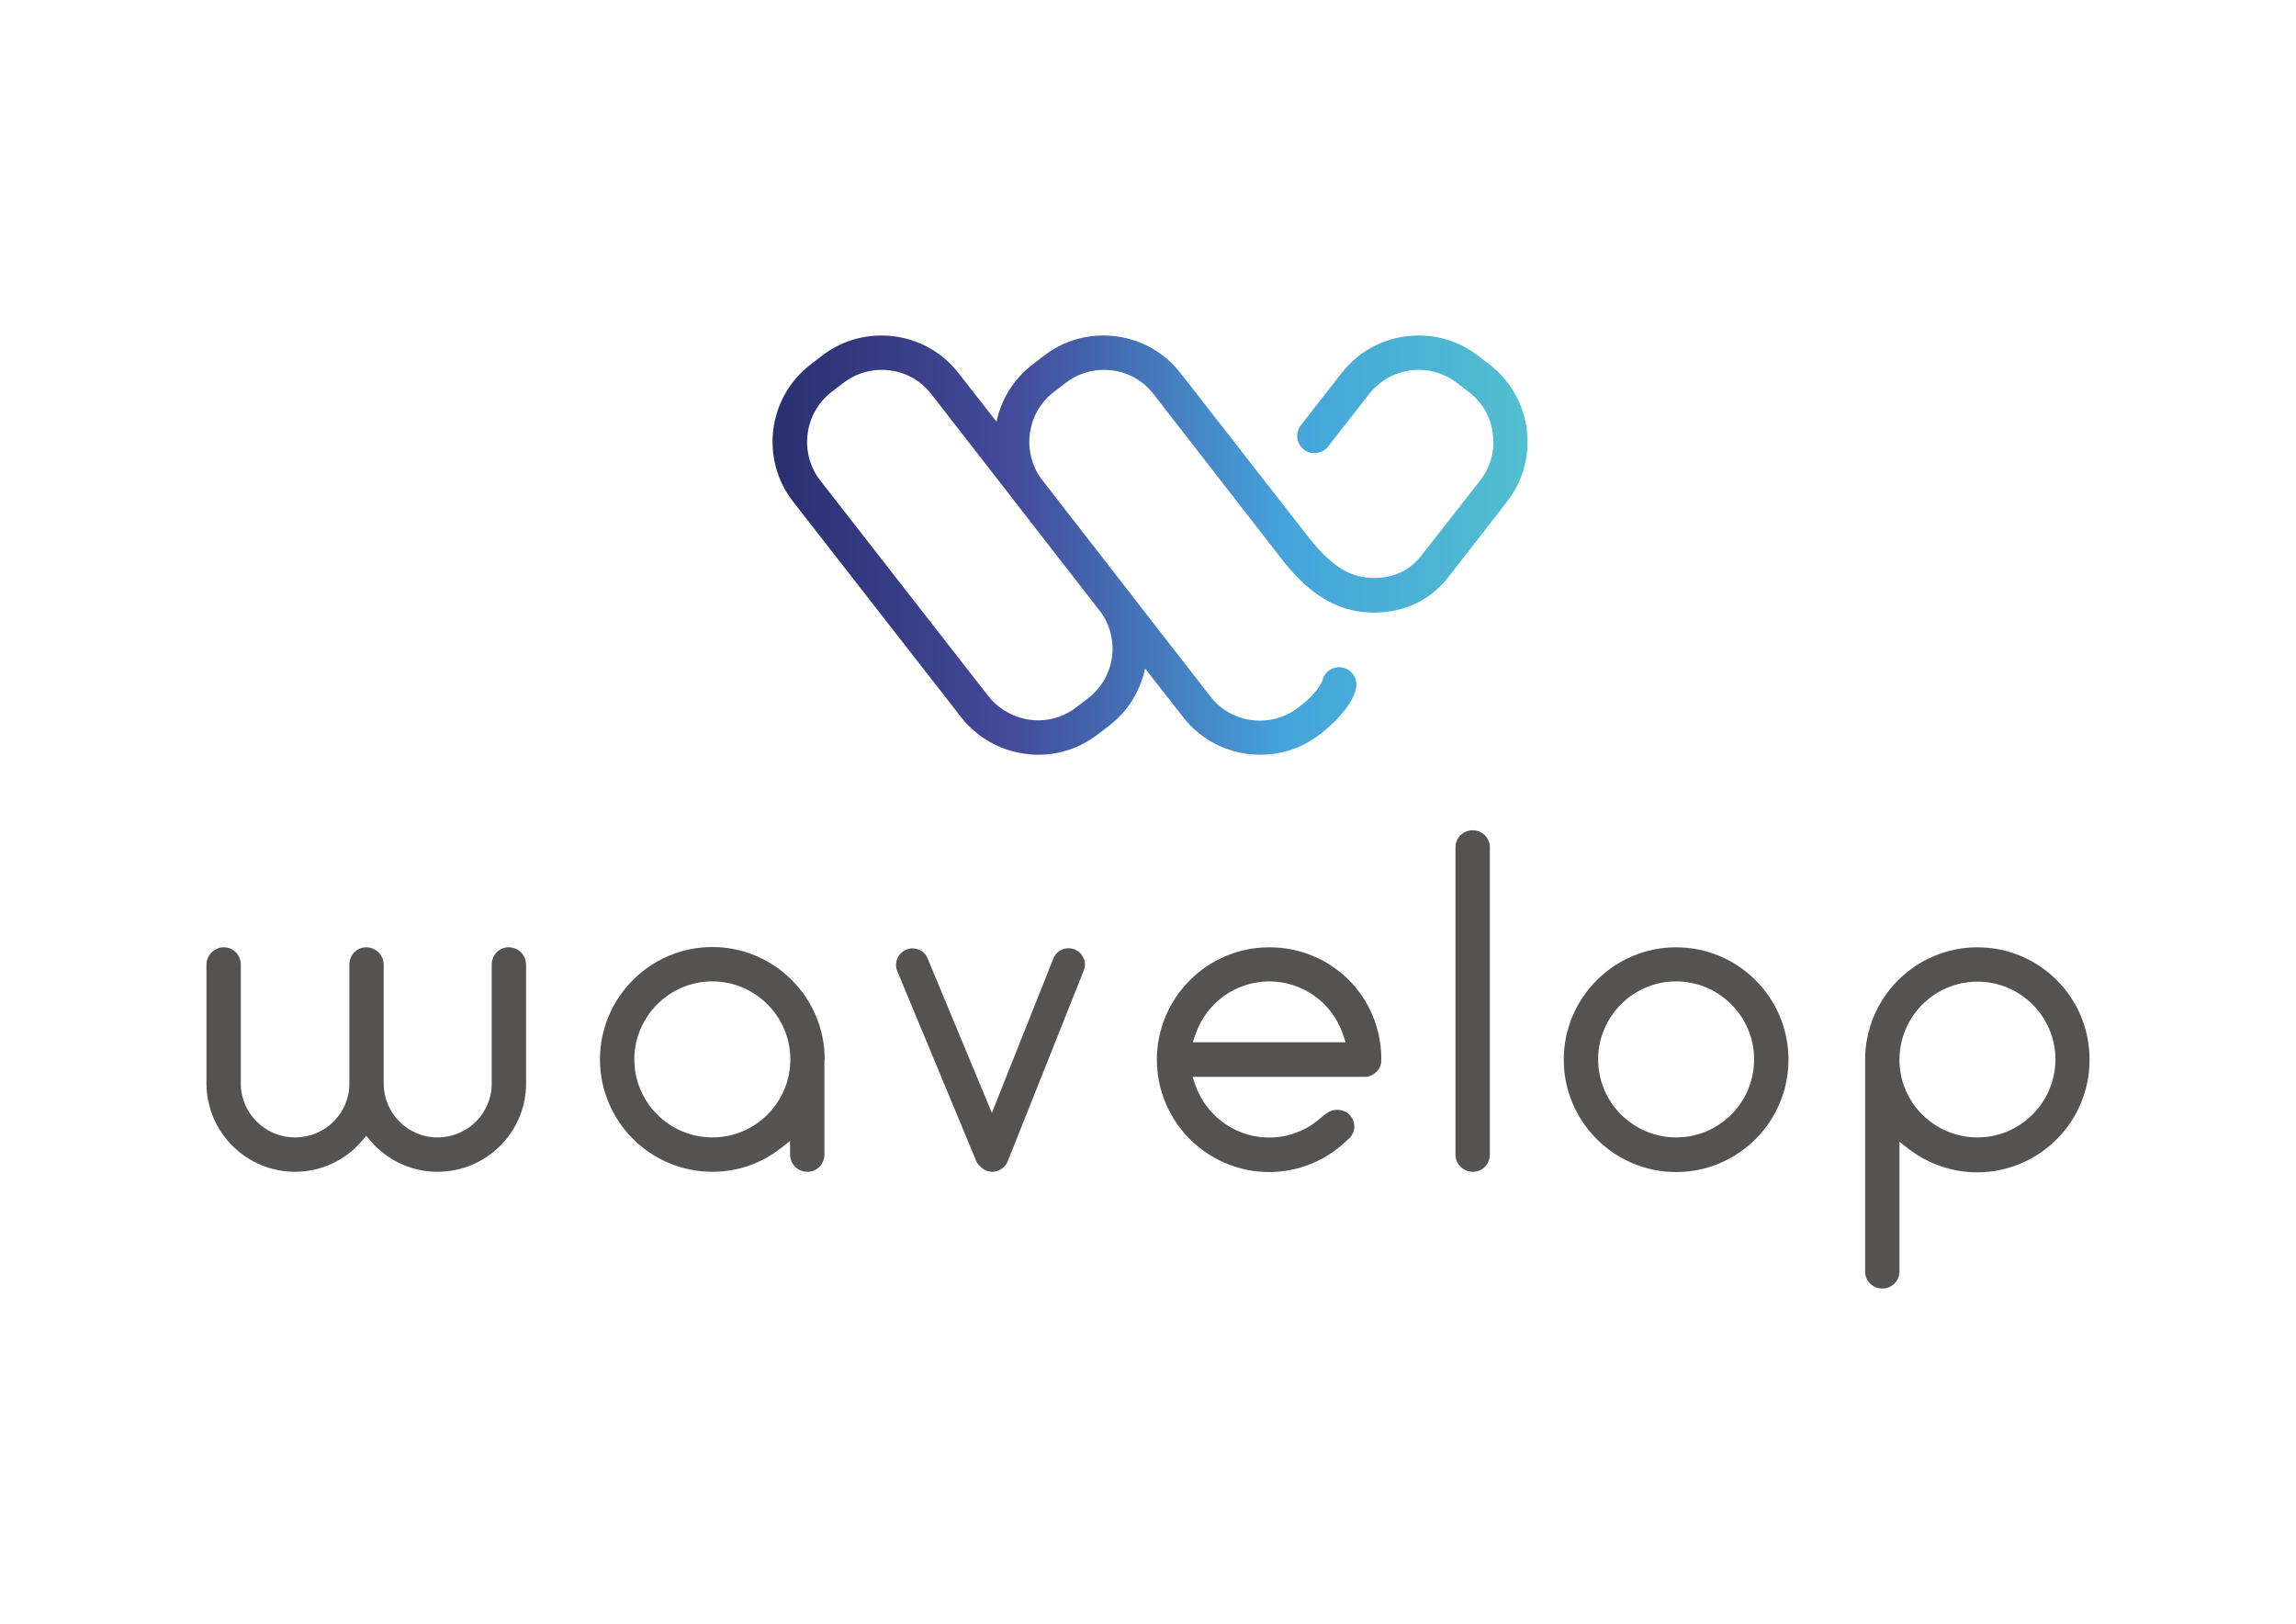
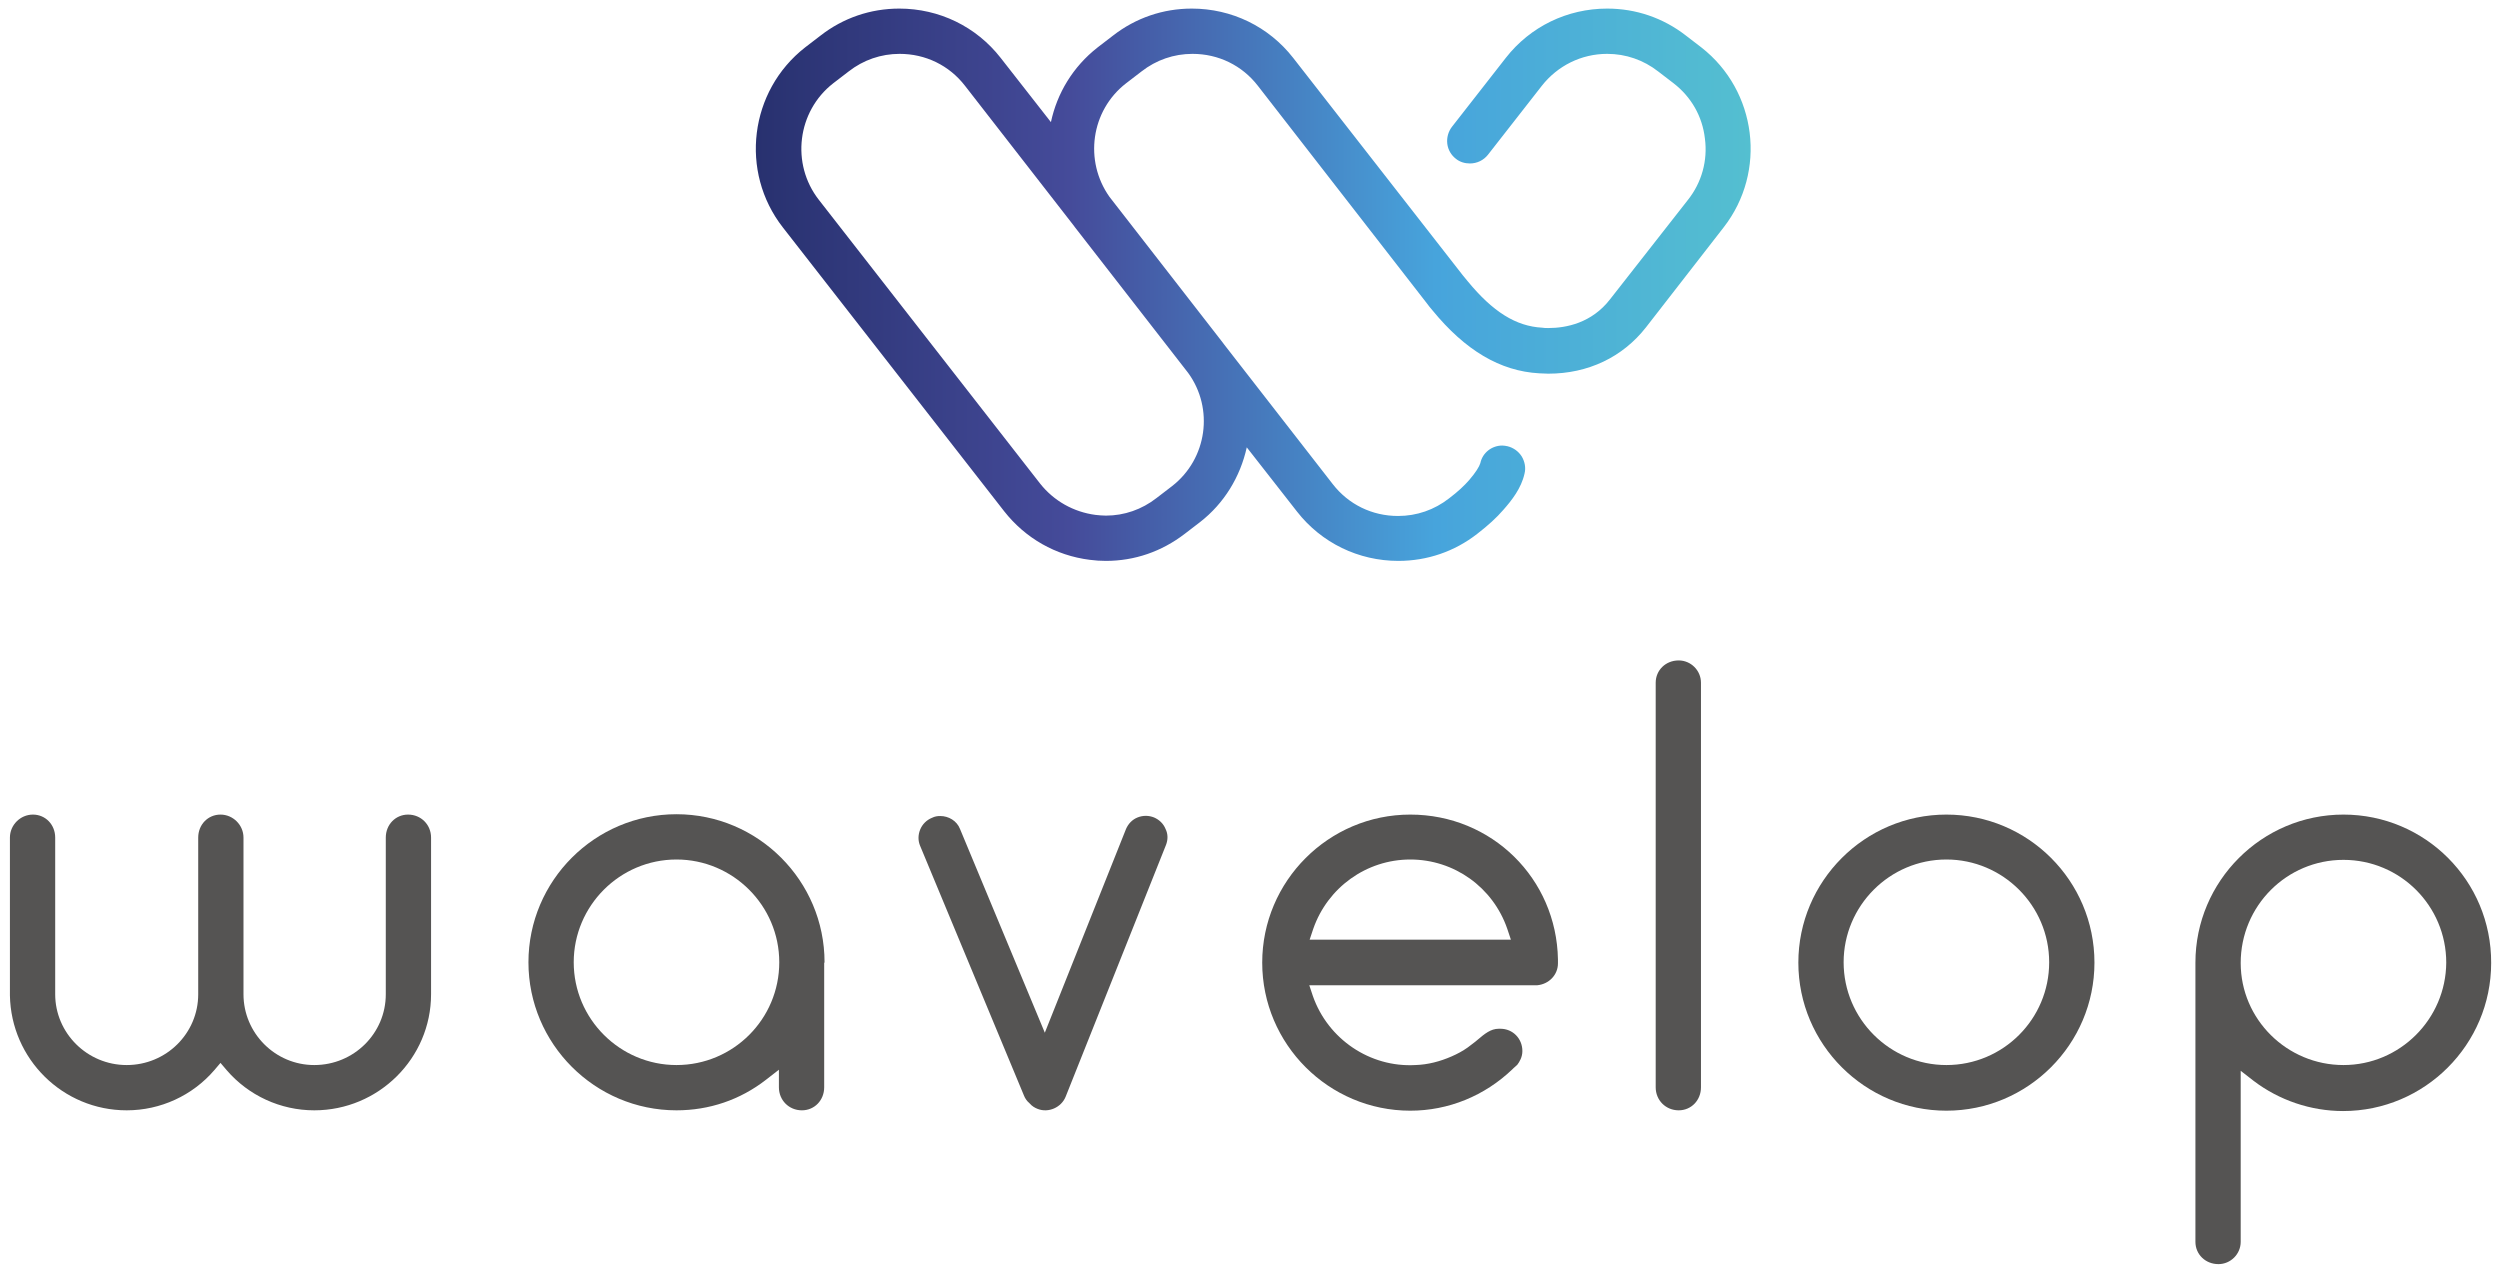
- <svg xmlns="http://www.w3.org/2000/svg" version="1.1" id="Livello_1" x="0px" y="0px" viewBox="0 0 841.9 595.3" style="enable-background:new 0 0 841.9 595.3;" xml:space="preserve">
+ <svg xmlns="http://www.w3.org/2000/svg" version="1.1" id="Livello_1" x="0px" y="0px" viewBox="0 0 695.72 353.75" style="enable-background:new 0 0 695.72 353.75;" xml:space="preserve">
  <style type="text/css">
- 	.st0{fill:#545352;}
+ 	.st0{fill:#555453;}
	.st1{fill:url(#SVGID_1_);}
</style>
  <g>
    <g>
-       <path class="st0" d="M397.4,355.8c0.6-1.5,0.6-3.1-0.1-4.5v0c-0.6-1.5-1.8-2.6-3.2-3.2c-1.5-0.6-3.1-0.6-4.6,0    c-1.5,0.6-2.6,1.8-3.2,3.2L363.7,408l-23.6-56.7c-0.9-2.3-3.2-3.6-5.5-3.6c-0.8,0-1.5,0.1-2.3,0.5c-1.5,0.6-2.7,1.8-3.3,3.3    c-0.6,1.5-0.6,3.1,0,4.5l28.9,69.5c0.3,0.8,0.9,1.6,1.4,2l0.2,0.2c0.6,0.7,1.4,1.2,2.2,1.5c3,1.2,6.6-0.4,7.8-3.4L397.4,355.8z" />
-       <path class="st0" d="M614.6,347.3c-22.7,0-41.2,18.5-41.2,41.2c0,22.7,18.5,41.2,41.2,41.2c22.7,0,41.2-18.5,41.2-41.2    C655.8,365.7,637.3,347.3,614.6,347.3z M614.6,417c-15.7,0-28.6-12.8-28.6-28.6c0-15.7,12.8-28.6,28.6-28.6    c15.7,0,28.6,12.8,28.6,28.6C643.2,404.2,630.4,417,614.6,417z" />
-       <path class="st0" d="M540.1,304.4c-3.6,0-6.4,2.7-6.4,6.2v112.6c0,3.6,2.8,6.4,6.4,6.4c3.5,0,6.2-2.8,6.2-6.4V310.6    C546.3,307.2,543.5,304.4,540.1,304.4z" />
-       <path class="st0" d="M302.4,388.4c0-22.7-18.5-41.2-41.2-41.2s-41.2,18.5-41.2,41.2c0,22.7,18.5,41.2,41.2,41.2    c9.1,0,17.7-2.9,24.9-8.5l3.6-2.8v4.9c0,3.6,2.8,6.4,6.4,6.4c3.5,0,6.2-2.8,6.2-6.4v-33.7c0,0,0-0.1,0-0.3c0-0.3,0-0.4,0-0.6    L302.4,388.4z M261.2,417c-15.7,0-28.6-12.8-28.6-28.6c0-15.7,12.8-28.6,28.6-28.6c15.7,0,28.6,12.8,28.6,28.6    C289.8,404.2,277,417,261.2,417z" />
-       <path class="st0" d="M725.1,347.3c-22.7,0-41.2,18.5-41.2,41.2v77.7c0,3.5,2.8,6.2,6.4,6.2c3.4,0,6.2-2.8,6.2-6.2v-47.6l3.6,2.8    c7.1,5.4,15.9,8.4,24.9,8.4c22.7,0,41.2-18.5,41.2-41.2C766.3,365.7,747.8,347.3,725.1,347.3z M725.1,417    c-15.7,0-28.6-12.7-28.6-28.4c0-15.9,12.8-28.7,28.6-28.7s28.6,12.8,28.6,28.6C753.6,404.2,740.8,417,725.1,417z" />
-       <path class="st0" d="M506.5,388.7l0-0.2c0-0.3,0-0.6,0-0.9c-0.4-22.5-18.4-40.3-41.1-40.3c-22.7,0-41.2,18.5-41.2,41.2    c0,22.7,18.5,41.2,41.2,41.2c10.6,0,20.7-4.1,28.5-11.6l0.2-0.2c0.3-0.3,0.7-0.6,1-0.9l0.1-0.1c0.6-0.8,1.4-2.1,1.4-3.8    c0-3.5-2.7-6.2-6.1-6.2H490c-2.2,0-3.9,1.4-5.9,3.1l-0.6,0.5c-0.7,0.5-1.4,1.1-2.1,1.6c-1.4,1-2.9,1.8-4.5,2.5    c-3.2,1.4-6.6,2.3-10.1,2.4c-12.6,0.7-24.3-7.2-28.5-19.2l-1-3l63.4,0C504,394.5,506.5,391.9,506.5,388.7z M437.4,382.1l1-3    c4-11.5,14.8-19.3,27-19.3c12.2,0,23,7.7,27,19.3l1,3H437.4z" />
-       <path class="st0" d="M192.9,397.3v-43.6c0-3.6-2.8-6.4-6.4-6.4c-3.5,0-6.2,2.8-6.2,6.4v43.6c0,10.9-8.9,19.7-19.9,19.7    c-10.9,0-19.7-8.9-19.7-19.7v-43.6c0-3.5-2.9-6.4-6.4-6.4c-3.5,0-6.2,2.8-6.2,6.4v43.6c0,10.9-8.9,19.7-19.9,19.7    c-11,0-19.9-8.9-19.9-19.7v-43.6c0-3.6-2.7-6.4-6.2-6.4c-3.5,0-6.4,2.9-6.4,6.4v42l0,1.9c0.3,17.7,14.7,32,32.5,32    c9.4,0,18.3-4.1,24.4-11.2l1.7-2l1.7,2c6.1,7.1,15,11.2,24.4,11.2C178.3,429.6,192.9,415.1,192.9,397.3z" />
+       <g>
+         <path class="st0" d="M324.46,235.19c0.6-1.5,0.6-3.1-0.1-4.5l0,0c-0.6-1.5-1.8-2.6-3.2-3.2c-1.5-0.6-3.1-0.6-4.6,0     s-2.6,1.8-3.2,3.2l-22.6,56.7l-23.6-56.7c-0.9-2.3-3.2-3.6-5.5-3.6c-0.8,0-1.5,0.1-2.3,0.5c-1.5,0.6-2.7,1.8-3.3,3.3     c-0.6,1.5-0.6,3.1,0,4.5l28.9,69.5c0.3,0.8,0.9,1.6,1.4,2l0.2,0.2c0.6,0.7,1.4,1.2,2.2,1.5c3,1.2,6.6-0.4,7.8-3.4L324.46,235.19z     " />
+         <path class="st0" d="M541.66,226.69c-22.7,0-41.2,18.5-41.2,41.2s18.5,41.2,41.2,41.2s41.2-18.5,41.2-41.2     C582.86,245.09,564.36,226.69,541.66,226.69z M541.66,296.39c-15.7,0-28.6-12.8-28.6-28.6c0-15.7,12.8-28.6,28.6-28.6     c15.7,0,28.6,12.8,28.6,28.6C570.26,283.59,557.46,296.39,541.66,296.39z" />
+         <path class="st0" d="M467.16,183.79c-3.6,0-6.4,2.7-6.4,6.2v112.6c0,3.6,2.8,6.4,6.4,6.4c3.5,0,6.2-2.8,6.2-6.4v-112.6     C473.36,186.59,470.56,183.79,467.16,183.79z" />
+         <path class="st0" d="M229.46,267.79c0-22.7-18.5-41.2-41.2-41.2s-41.2,18.5-41.2,41.2s18.5,41.2,41.2,41.2     c9.1,0,17.7-2.9,24.9-8.5l3.6-2.8v4.9c0,3.6,2.8,6.4,6.4,6.4c3.5,0,6.2-2.8,6.2-6.4v-33.7c0,0,0-0.1,0-0.3c0-0.3,0-0.4,0-0.6     L229.46,267.79z M188.26,296.39c-15.7,0-28.6-12.8-28.6-28.6c0-15.7,12.8-28.6,28.6-28.6c15.7,0,28.6,12.8,28.6,28.6     C216.86,283.59,204.06,296.39,188.26,296.39z" />
+         <path class="st0" d="M652.16,226.69c-22.7,0-41.2,18.5-41.2,41.2v77.7c0,3.5,2.8,6.2,6.4,6.2c3.4,0,6.2-2.8,6.2-6.2v-47.6     l3.6,2.8c7.1,5.4,15.9,8.4,24.9,8.4c22.7,0,41.2-18.5,41.2-41.2C693.36,245.09,674.86,226.69,652.16,226.69z M652.16,296.39     c-15.7,0-28.6-12.7-28.6-28.4c0-15.9,12.8-28.7,28.6-28.7s28.6,12.8,28.6,28.6C680.66,283.59,667.86,296.39,652.16,296.39z" />
+         <path class="st0" d="M433.56,268.09v-0.2c0-0.3,0-0.6,0-0.9c-0.4-22.5-18.4-40.3-41.1-40.3s-41.2,18.5-41.2,41.2     s18.5,41.2,41.2,41.2c10.6,0,20.7-4.1,28.5-11.6l0.2-0.2c0.3-0.3,0.7-0.6,1-0.9l0.1-0.1c0.6-0.8,1.4-2.1,1.4-3.8     c0-3.5-2.7-6.2-6.1-6.2h-0.5c-2.2,0-3.9,1.4-5.9,3.1l-0.6,0.5c-0.7,0.5-1.4,1.1-2.1,1.6c-1.4,1-2.9,1.8-4.5,2.5     c-3.2,1.4-6.6,2.3-10.1,2.4c-12.6,0.7-24.3-7.2-28.5-19.2l-1-3h63.4C431.06,273.89,433.56,271.29,433.56,268.09z M364.46,261.49     l1-3c4-11.5,14.8-19.3,27-19.3s23,7.7,27,19.3l1,3H364.46z" />
+         <path class="st0" d="M119.96,276.69v-43.6c0-3.6-2.8-6.4-6.4-6.4c-3.5,0-6.2,2.8-6.2,6.4v43.6c0,10.9-8.9,19.7-19.9,19.7     c-10.9,0-19.7-8.9-19.7-19.7v-43.6c0-3.5-2.9-6.4-6.4-6.4s-6.2,2.8-6.2,6.4v43.6c0,10.9-8.9,19.7-19.9,19.7s-19.9-8.9-19.9-19.7     v-43.6c0-3.6-2.7-6.4-6.2-6.4s-6.4,2.9-6.4,6.4v42v1.9c0.3,17.7,14.7,32,32.5,32c9.4,0,18.3-4.1,24.4-11.2l1.7-2l1.7,2     c6.1,7.1,15,11.2,24.4,11.2C105.36,308.99,119.96,294.49,119.96,276.69z" />
+       </g>
+       <linearGradient id="SVGID_1_" gradientUnits="userSpaceOnUse" x1="218.698" y1="1146.195" x2="495.546" y2="1146.195" gradientTransform="matrix(1 0 0 -1 -8.3622 1225.432)">
+         <stop offset="0" style="stop-color:#28316F" />
+         <stop offset="0.316" style="stop-color:#454B9A" />
+         <stop offset="0.683" style="stop-color:#47A4DC" />
+         <stop offset="1" style="stop-color:#54BFD0" />
+       </linearGradient>
+       <path class="st1" d="M473.46,13.19l-4.3-3.3c-6.3-4.9-13.9-7.5-21.9-7.5c-11.1,0-21.4,5-28.2,13.7l-15,19.2c-1,1.3-1.5,3-1.3,4.7    s1.1,3.2,2.4,4.2c1.1,0.9,2.5,1.3,3.9,1.3c2,0,3.8-0.9,5-2.4l15-19.2c4.4-5.6,11-8.9,18.2-8.9c5.2,0,10.1,1.7,14.2,4.9l4.3,3.3    c4.9,3.8,8,9.2,8.7,15.4c0.8,6.1-0.9,12.2-4.7,17l-21.7,27.7c-5.1,6.6-12.2,8-17.2,8c-0.6,0-1.2,0-1.7-0.1    c-7.3-0.4-13.7-4.4-20.7-12.9c-0.5-0.6-0.9-1.1-1.4-1.7l-47.2-60.5c-6.8-8.7-17.1-13.7-28.2-13.7c-8,0-15.6,2.6-21.9,7.5l-4.3,3.3    c-6.9,5.4-11.3,12.8-13,20.8l-14-17.9c-6.8-8.7-17.1-13.7-28.2-13.7c-8,0-15.6,2.6-21.9,7.5l-4.3,3.3    c-15.5,12.1-18.3,34.6-6.2,50.1l61.6,79c5.9,7.5,14.3,12.3,23.8,13.5c1.5,0.2,3,0.3,4.5,0.3c8,0,15.5-2.6,21.9-7.5l4.3-3.3    c6.7-5.2,11.2-12.6,13-20.8l14,17.9c6.8,8.7,17.1,13.7,28.2,13.7c8,0,15.6-2.6,21.9-7.5c3.1-2.4,5.4-4.5,7.3-6.7    c2.3-2.6,5-6,5.9-10.1c0.4-1.6,0.1-3.3-0.8-4.8c-0.9-1.4-2.3-2.4-3.9-2.8c-0.5-0.1-1-0.2-1.5-0.2c-2.9,0-5.5,2-6.1,4.9    c-0.3,1-1.3,2.6-3.1,4.7c-1.4,1.6-3.1,3.2-5.6,5.1c-4.1,3.2-9,4.9-14.2,4.9c-7.2,0-13.8-3.2-18.2-8.9l-30.1-38.7    c-0.2-0.3-0.4-0.5-0.6-0.8l-31.4-40.4c-7.1-10-5.2-24,4.6-31.6l4.3-3.3c4.1-3.2,9-4.9,14.2-4.9c7.2,0,13.8,3.2,18.2,8.9l47,60.5    c0.5,0.7,1,1.3,1.6,2c9.1,11.1,18.8,16.9,29.7,17.5c0.8,0,1.7,0.1,2.5,0.1c11.1,0,20.7-4.6,27.2-12.9l21.6-27.8    C491.76,47.79,488.96,25.29,473.46,13.19z M330.06,139.39v1.7v0.8v-0.8l0,0v-0.9v-1.7l0,0V139.39z M326.16,135.29l-4.3,3.3    c-4.1,3.2-9,4.9-14.1,4.9c-1,0-1.9-0.1-2.9-0.2c-6.1-0.8-11.6-3.9-15.4-8.7l-61.6-79c-7.8-10-6-24.6,4-32.4l4.3-3.3    c4.1-3.2,9-4.9,14.2-4.9c7.2,0,13.8,3.2,18.2,8.9l30.1,38.7c0.2,0.3,0.4,0.5,0.6,0.8l31.4,40.4    C337.86,113.69,335.96,127.69,326.16,135.29z" />
    </g>
-     <linearGradient id="SVGID_1_" gradientUnits="userSpaceOnUse" x1="283.371" y1="199.847" x2="560.151" y2="199.847">
-       <stop offset="0" style="stop-color:#2A2F70" />
-       <stop offset="0.316" style="stop-color:#444A9A" />
-       <stop offset="0.683" style="stop-color:#45A4DC" />
-       <stop offset="1" style="stop-color:#52BFCF" />
-     </linearGradient>
-     <path class="st1" d="M546.4,133.8l-4.3-3.3c-6.3-4.9-13.9-7.5-21.9-7.5c-11.1,0-21.4,5-28.2,13.7l-15,19.2c-1,1.3-1.5,3-1.3,4.7   c0.2,1.7,1.1,3.2,2.4,4.2c1.1,0.9,2.5,1.3,3.9,1.3c2,0,3.8-0.9,5-2.4l15-19.2c4.4-5.6,11-8.9,18.2-8.9c5.2,0,10.1,1.7,14.2,4.9   l4.3,3.3c4.9,3.8,8,9.2,8.7,15.4c0.8,6.1-0.9,12.2-4.7,17L521,203.9c-5.1,6.6-12.2,8-17.2,8c-0.6,0-1.2,0-1.7-0.1   c-7.3-0.4-13.7-4.4-20.7-12.9c-0.5-0.6-0.9-1.1-1.4-1.7l-47.2-60.5c-6.8-8.7-17.1-13.7-28.2-13.7c-8,0-15.6,2.6-21.9,7.5l-4.3,3.3   c-6.9,5.4-11.3,12.8-13,20.8l-14-17.9c-6.8-8.7-17.1-13.7-28.2-13.7c-8,0-15.6,2.6-21.9,7.5l-4.3,3.3   c-15.5,12.1-18.3,34.6-6.2,50.1l61.6,79c5.9,7.5,14.3,12.3,23.8,13.5c1.5,0.2,3,0.3,4.5,0.3c8,0,15.5-2.6,21.9-7.5l4.3-3.3   c6.7-5.2,11.2-12.6,13-20.8l14,17.9c6.8,8.7,17.1,13.7,28.2,13.7c8,0,15.6-2.6,21.9-7.5c3.1-2.4,5.4-4.5,7.3-6.7   c2.3-2.6,5-6,5.9-10.1c0.4-1.6,0.1-3.3-0.8-4.8c-0.9-1.4-2.3-2.4-3.9-2.8c-0.5-0.1-1-0.2-1.5-0.2c-2.9,0-5.5,2-6.1,4.9   c-0.3,1-1.3,2.6-3.1,4.7c-1.4,1.6-3.1,3.2-5.6,5.1c-4.1,3.2-9,4.9-14.2,4.9c-7.2,0-13.8-3.2-18.2-8.9l-30.1-38.7   c-0.2-0.3-0.4-0.5-0.6-0.8l-31.4-40.4c-7.1-10-5.2-24,4.6-31.6l4.3-3.3c4.1-3.2,9-4.9,14.2-4.9c7.2,0,13.8,3.2,18.2,8.9L470,205   c0.5,0.7,1,1.3,1.6,2c9.1,11.1,18.8,16.9,29.7,17.5c0.8,0,1.7,0.1,2.5,0.1c11.1,0,20.7-4.6,27.2-12.9l21.6-27.8   C564.7,168.4,561.9,145.9,546.4,133.8z M403,260v1.7v0.8l0-0.8h0l0-0.9l0-1.7h0V260z M399.1,255.9l-4.3,3.3   c-4.1,3.2-9,4.9-14.1,4.9c-1,0-1.9-0.1-2.9-0.2c-6.1-0.8-11.6-3.9-15.4-8.7l-61.6-79c-7.8-10-6-24.6,4-32.4l4.3-3.3   c4.1-3.2,9-4.9,14.2-4.9c7.2,0,13.8,3.2,18.2,8.9l30.1,38.7c0.2,0.3,0.4,0.5,0.6,0.8l31.4,40.4   C410.8,234.3,408.9,248.3,399.1,255.9z" />
  </g>
</svg>
